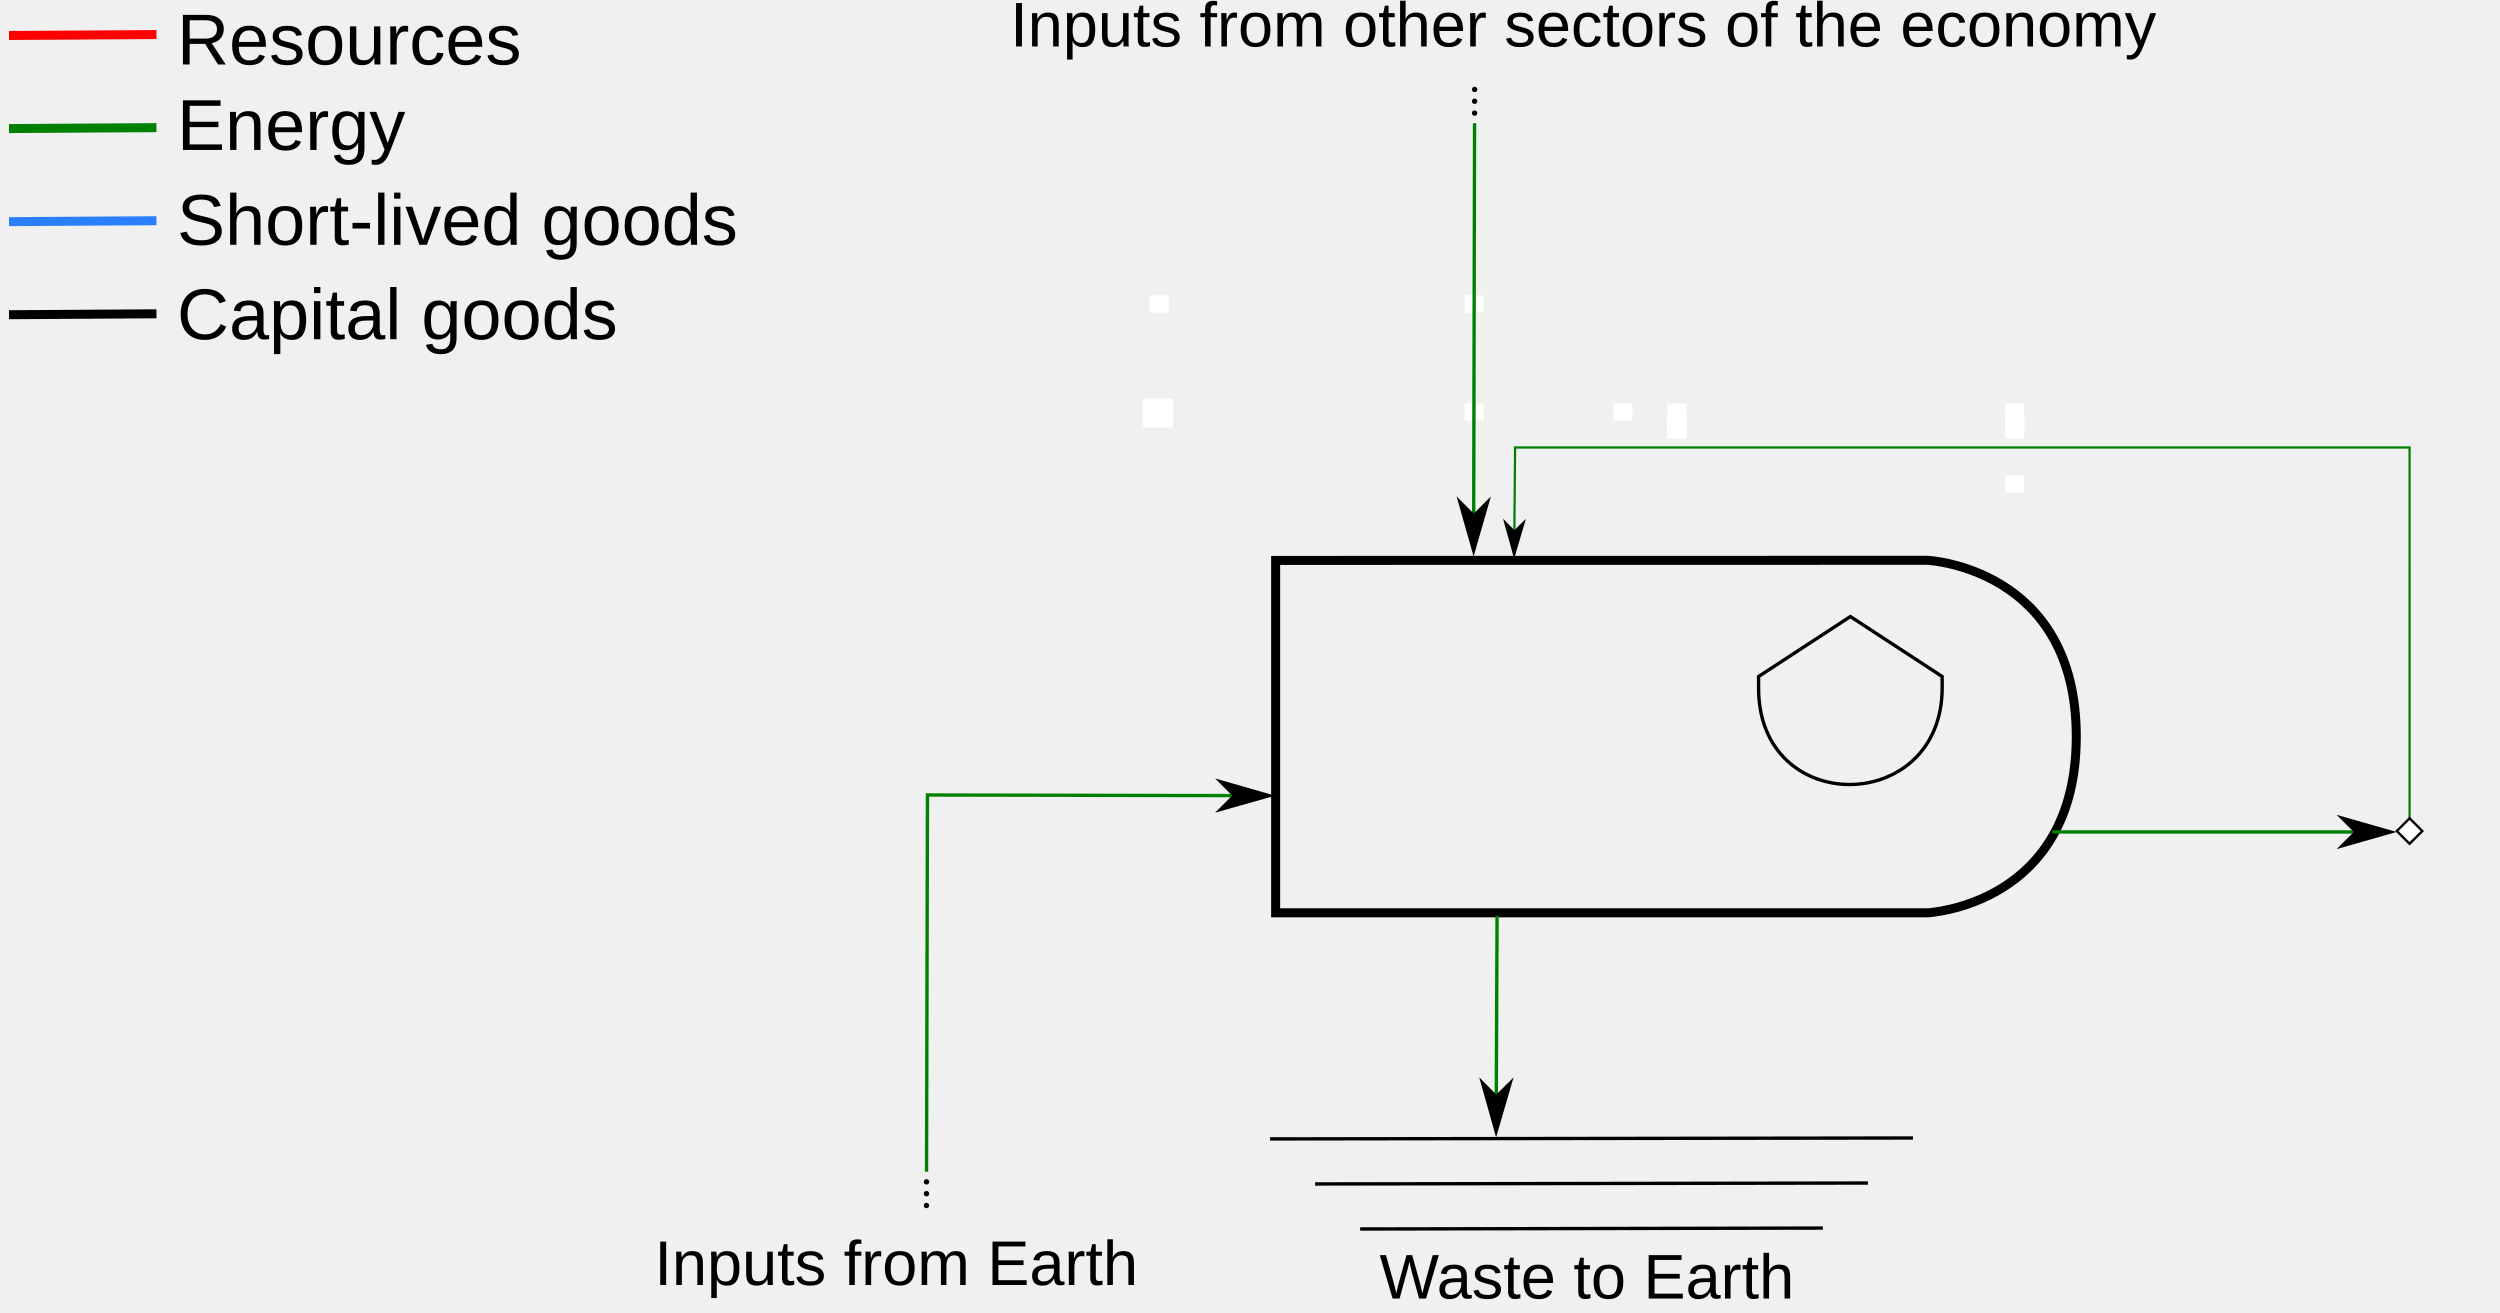
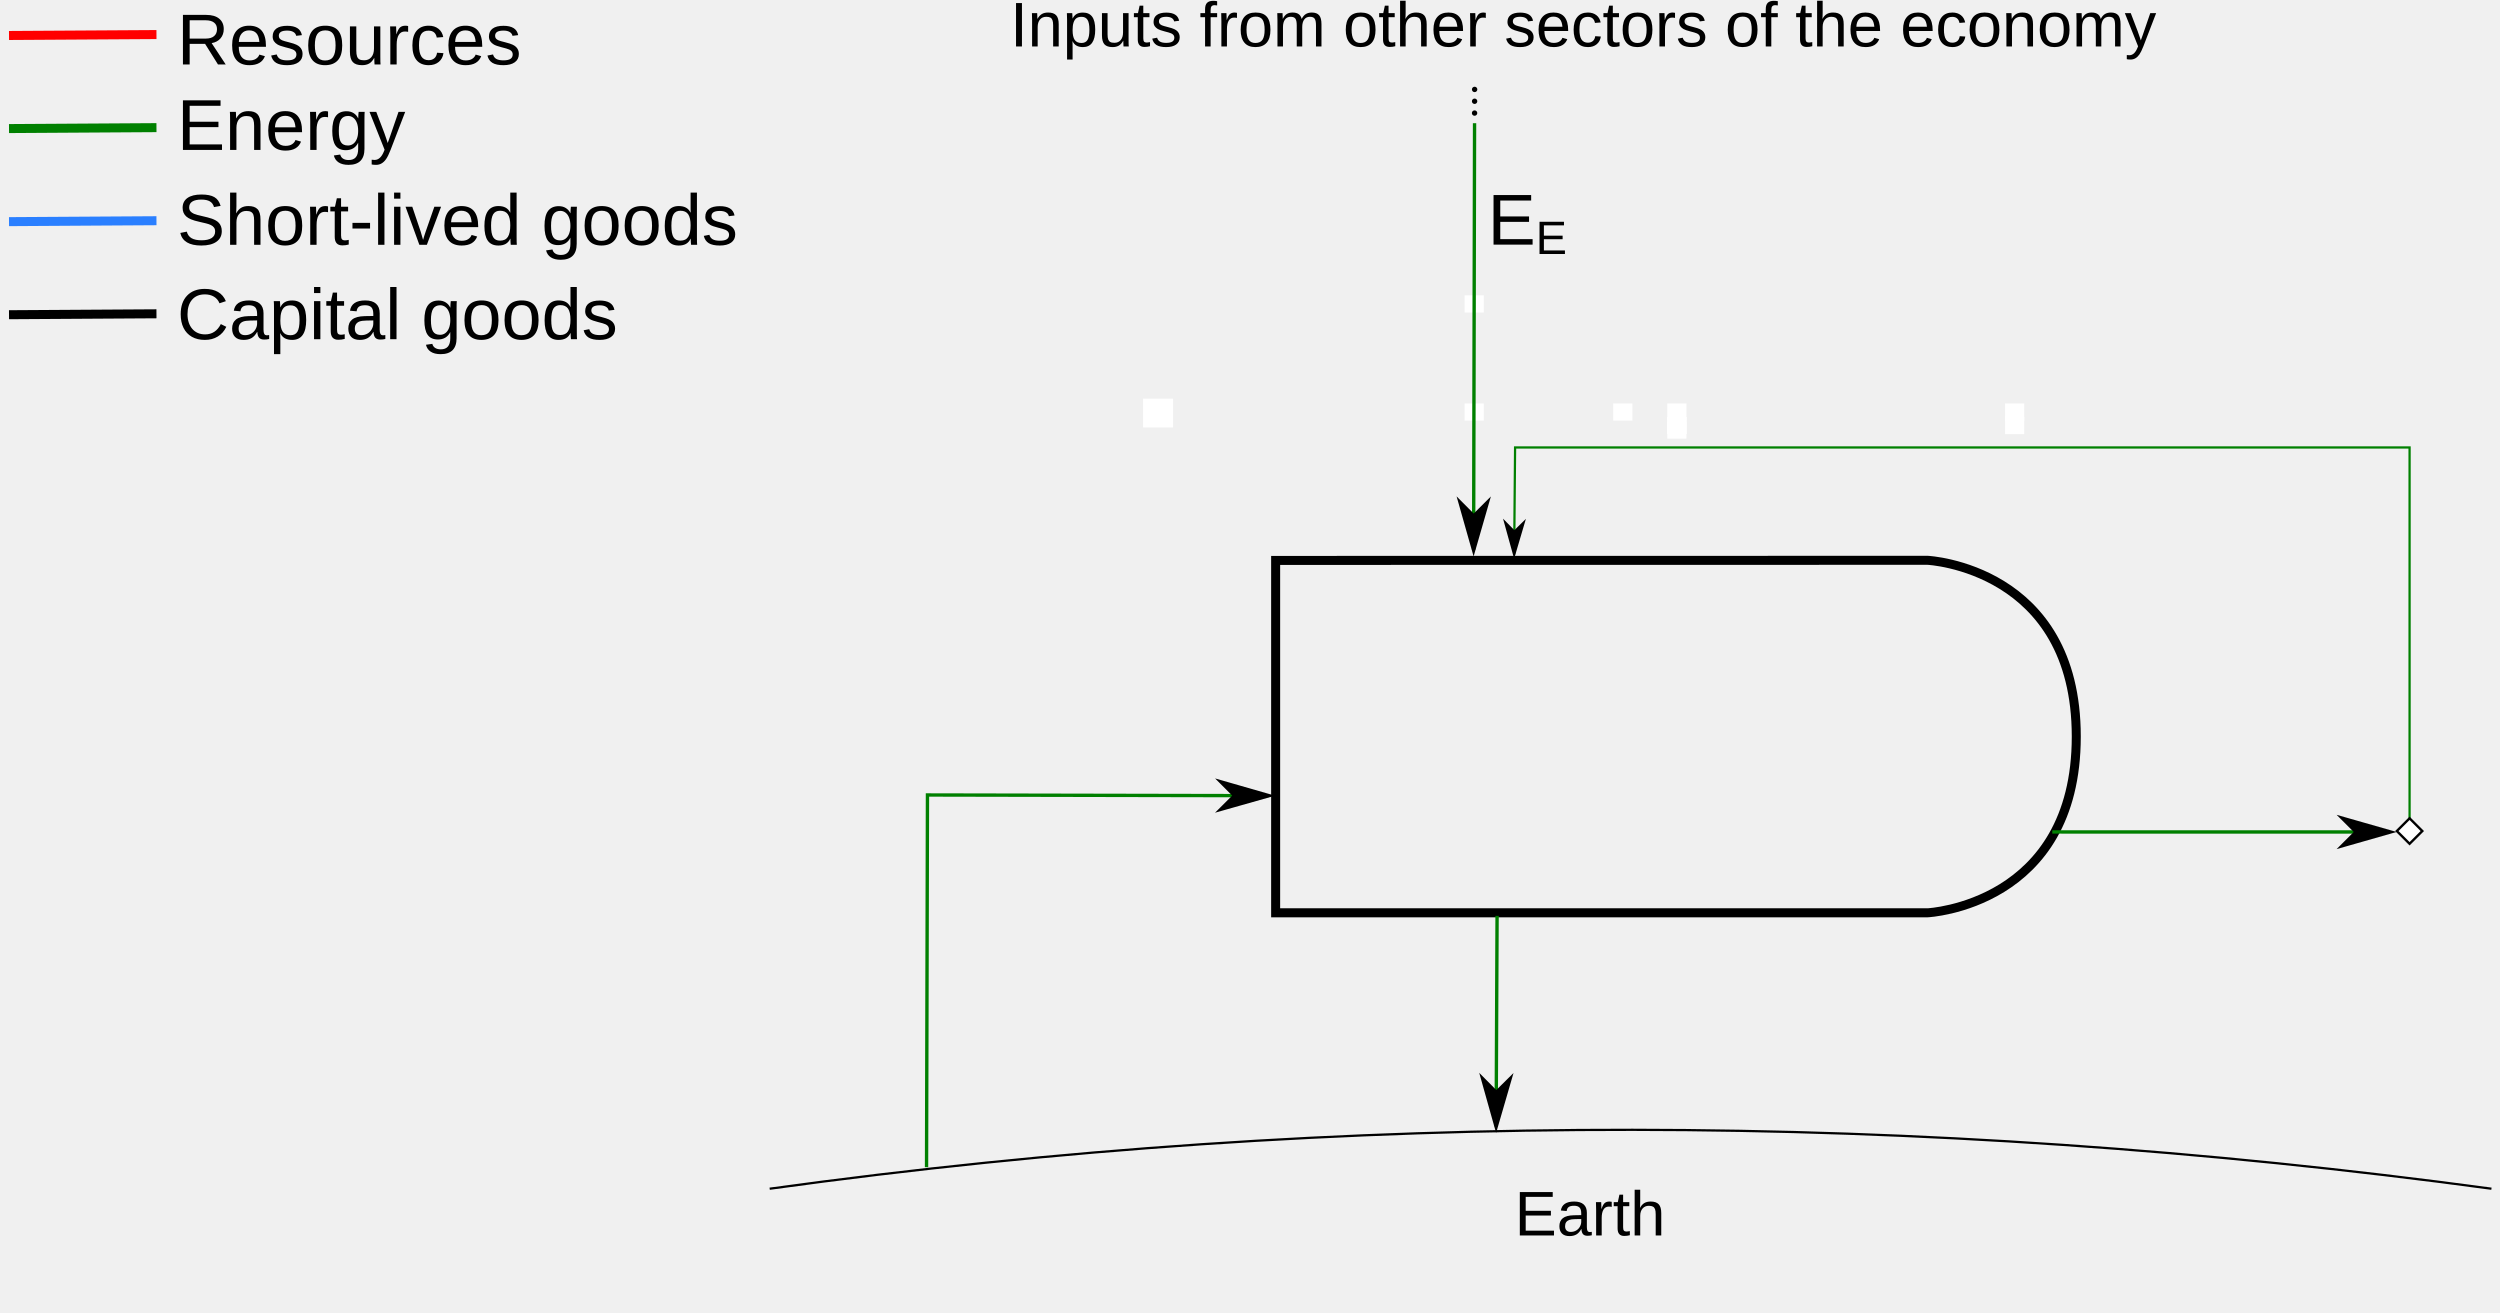
<svg xmlns="http://www.w3.org/2000/svg" width="1110.177" height="582.942" id="svg2" version="1.1">
  <defs id="defs4">
    <marker orient="auto" refY="0" refX="0" id="Arrow2Mend" style="overflow:visible">
      <path id="path3888" style="font-size:12px;fill-rule:evenodd;stroke-width:0.625;stroke-linejoin:round" d="M 8.719,4.034 -2.207,0.016 8.719,-4.002 c -1.745,2.372 -1.735,5.617 -6e-7,8.035 z" transform="scale(-0.6,-0.6)" />
    </marker>
    <marker orient="auto" refY="0" refX="0" id="EmptyDiamondL" style="overflow:visible">
      <path id="path3968" d="M 0,-7.071 -7.071,0 0,7.071 7.071,0 0,-7.071 z" style="fill:#ffffff;fill-rule:evenodd;stroke:#000000;stroke-width:1pt;marker-start:none" transform="scale(0.8,0.8)" />
    </marker>
    <marker style="overflow:visible" id="InfiniteLineStart" refX="0" refY="0" orient="auto">
      <g id="g4034" transform="translate(-13,0)">
        <circle d="M 3.8,0 C 3.8,0.442 3.442,0.8 3,0.8 2.558,0.8 2.2,0.442 2.2,0 c 0,-0.442 0.358,-0.8 0.8,-0.8 0.442,0 0.8,0.358 0.8,0.8 z" id="circle4036" r="0.8" cy="0" cx="3" />
        <circle d="M 7.3,0 C 7.3,0.442 6.942,0.8 6.5,0.8 6.058,0.8 5.7,0.442 5.7,0 c 0,-0.442 0.358,-0.8 0.8,-0.8 0.442,0 0.8,0.358 0.8,0.8 z" id="circle4038" r="0.8" cy="0" cx="6.5" />
        <circle d="M 10.8,0 C 10.8,0.442 10.442,0.8 10,0.8 9.558,0.8 9.2,0.442 9.2,0 c 0,-0.442 0.358,-0.8 0.8,-0.8 0.442,0 0.8,0.358 0.8,0.8 z" id="circle4040" r="0.8" cy="0" cx="10" />
      </g>
    </marker>
    <marker orient="auto" refY="0" refX="0" id="Arrow1Lend" style="overflow:visible">
      <path id="path3792" d="M 0,0 5,-5 -12.5,0 5,5 0,0 z" style="fill-rule:evenodd;stroke:#000000;stroke-width:1pt;marker-start:none" transform="matrix(-0.8,0,0,-0.8,-10,0)" />
    </marker>
    <marker orient="auto" refY="0" refX="0" id="Arrow1Lstart-0" style="overflow:visible">
      <path id="path4143-5" d="M 0,0 5,-5 -12.5,0 5,5 0,0 z" style="fill-rule:evenodd;stroke:#000000;stroke-width:1pt;marker-start:none" transform="matrix(0.8,0,0,0.8,10,0)" />
    </marker>
    <marker orient="auto" refY="0" refX="0" id="Arrow1Lend-7" style="overflow:visible">
      <path id="path4132-0" d="M 0,0 5,-5 -12.5,0 5,5 0,0 z" style="fill-rule:evenodd;stroke:#000000;stroke-width:1pt;marker-start:none" transform="matrix(-0.8,0,0,-0.8,-10,0)" />
    </marker>
    <marker style="overflow:visible" id="InfiniteLineStart-0" refX="0" refY="0" orient="auto">
      <g id="g4065-5" transform="translate(-13,0)">
        <circle d="M 3.8,0 C 3.8,0.442 3.442,0.8 3,0.8 2.558,0.8 2.2,0.442 2.2,0 c 0,-0.442 0.358,-0.8 0.8,-0.8 0.442,0 0.8,0.358 0.8,0.8 z" id="circle4067-6" r="0.8" cy="0" cx="3" />
        <circle d="M 7.3,0 C 7.3,0.442 6.942,0.8 6.5,0.8 6.058,0.8 5.7,0.442 5.7,0 c 0,-0.442 0.358,-0.8 0.8,-0.8 0.442,0 0.8,0.358 0.8,0.8 z" id="circle4069-78" r="0.8" cy="0" cx="6.5" />
        <circle d="M 10.8,0 C 10.8,0.442 10.442,0.8 10,0.8 9.558,0.8 9.2,0.442 9.2,0 c 0,-0.442 0.358,-0.8 0.8,-0.8 0.442,0 0.8,0.358 0.8,0.8 z" id="circle4071-06" r="0.8" cy="0" cx="10" />
      </g>
    </marker>
    <marker orient="auto" refY="0" refX="0" id="EmptyDiamondL-1" style="overflow:visible">
      <path id="path4169" d="M 0,-7.071 -7.071,0 0,7.071 7.071,0 0,-7.071 z" style="fill:#ffffff;fill-rule:evenodd;stroke:#000000;stroke-width:1pt;marker-start:none" transform="scale(0.8,0.8)" />
    </marker>
    <marker orient="auto" refY="0" refX="0" id="Arrow1Lstart-7" style="overflow:visible">
      <path id="path4143-9" d="M 0,0 5,-5 -12.5,0 5,5 0,0 z" style="fill-rule:evenodd;stroke:#000000;stroke-width:1pt;marker-start:none" transform="matrix(0.8,0,0,0.8,10,0)" />
    </marker>
    <marker orient="auto" refY="0" refX="0" id="Arrow1Lend-0" style="overflow:visible">
      <path id="path4132-2" d="M 0,0 5,-5 -12.5,0 5,5 0,0 z" style="fill-rule:evenodd;stroke:#000000;stroke-width:1pt;marker-start:none" transform="matrix(-0.8,0,0,-0.8,-10,0)" />
    </marker>
    <marker style="overflow:visible" id="InfiniteLineStart-3" refX="0" refY="0" orient="auto">
      <g id="g4065-9" transform="translate(-13,0)">
        <circle d="M 3.8,0 C 3.8,0.442 3.442,0.8 3,0.8 2.558,0.8 2.2,0.442 2.2,0 c 0,-0.442 0.358,-0.8 0.8,-0.8 0.442,0 0.8,0.358 0.8,0.8 z" id="circle4067-9" r="0.8" cy="0" cx="3" />
        <circle d="M 7.3,0 C 7.3,0.442 6.942,0.8 6.5,0.8 6.058,0.8 5.7,0.442 5.7,0 c 0,-0.442 0.358,-0.8 0.8,-0.8 0.442,0 0.8,0.358 0.8,0.8 z" id="circle4069-7" r="0.8" cy="0" cx="6.5" />
        <circle d="M 10.8,0 C 10.8,0.442 10.442,0.8 10,0.8 9.558,0.8 9.2,0.442 9.2,0 c 0,-0.442 0.358,-0.8 0.8,-0.8 0.442,0 0.8,0.358 0.8,0.8 z" id="circle4071-0" r="0.8" cy="0" cx="10" />
      </g>
    </marker>
    <marker orient="auto" refY="0" refX="0" id="InfiniteLineStart-7" style="overflow:visible">
      <g transform="translate(-13,0)" id="g4065">
        <circle cx="3" cy="0" r="0.8" id="circle4067" d="M 3.8,0 C 3.8,0.442 3.442,0.8 3,0.8 2.558,0.8 2.2,0.442 2.2,0 c 0,-0.442 0.358,-0.8 0.8,-0.8 0.442,0 0.8,0.358 0.8,0.8 z" />
        <circle cx="6.5" cy="0" r="0.8" id="circle4069" d="M 7.3,0 C 7.3,0.442 6.942,0.8 6.5,0.8 6.058,0.8 5.7,0.442 5.7,0 c 0,-0.442 0.358,-0.8 0.8,-0.8 0.442,0 0.8,0.358 0.8,0.8 z" />
        <circle cx="10" cy="0" r="0.8" id="circle4071" d="M 10.8,0 C 10.8,0.442 10.442,0.8 10,0.8 9.558,0.8 9.2,0.442 9.2,0 c 0,-0.442 0.358,-0.8 0.8,-0.8 0.442,0 0.8,0.358 0.8,0.8 z" />
      </g>
    </marker>
    <marker style="overflow:visible" id="Arrow1Lend-2" refX="0" refY="0" orient="auto">
      <path transform="matrix(-0.8,0,0,-0.8,-10,0)" style="fill-rule:evenodd;stroke:#000000;stroke-width:1pt;marker-start:none" d="M 0,0 5,-5 -12.5,0 5,5 0,0 z" id="path4132" />
    </marker>
    <marker style="overflow:visible" id="Arrow1Lstart" refX="0" refY="0" orient="auto">
      <path transform="matrix(0.8,0,0,0.8,10,0)" style="fill-rule:evenodd;stroke:#000000;stroke-width:1pt;marker-start:none" d="M 0,0 5,-5 -12.5,0 5,5 0,0 z" id="path4143" />
    </marker>
  </defs>
  <g id="layer1" transform="translate(835.1399,-154.6341)">
    <text xml:space="preserve" style="font-size:32px;font-style:normal;font-variant:normal;font-weight:bold;font-stretch:expanded;text-align:start;line-height:125%;letter-spacing:0px;word-spacing:0px;text-anchor:start;fill:#000000;fill-opacity:1;stroke:none;font-family:Engravers MT;-inkscape-font-specification:Engravers MT Bold Expanded" x="292.258" y="107.663" id="text6668" transform="translate(-121.7803,643.7631)">
      <tspan id="tspan6670" x="292.258" y="107.663" />
    </text>
    <path id="path4734" d="m -831.14,170.394 65.479,-0.414" style="fill:none;stroke:#ff0000;stroke-width:4;stroke-linecap:butt;stroke-linejoin:miter;stroke-opacity:1;marker-start:none;marker-end:none" />
    <path style="fill:none;stroke:#000000;stroke-width:4;stroke-linecap:butt;stroke-linejoin:miter;stroke-opacity:1;marker-start:none;marker-end:none" d="m -831.14,294.394 65.479,-0.414" id="path4736" />
    <path style="fill:none;stroke:#008000;stroke-width:4;stroke-linecap:butt;stroke-linejoin:miter;stroke-opacity:1;marker-start:none;marker-end:none" d="m -831.14,211.728 65.479,-0.414" id="path4738" />
    <path id="path4740" d="m -831.14,253.061 65.479,-0.414" style="fill:none;stroke:#2a7fff;stroke-width:4;stroke-linecap:butt;stroke-linejoin:miter;stroke-opacity:1;marker-start:none;marker-end:none" />
    <text xml:space="preserve" style="font-size:32px;font-style:normal;font-variant:normal;font-weight:normal;font-stretch:normal;text-align:start;line-height:125%;letter-spacing:0px;word-spacing:0px;text-anchor:start;fill:#000000;fill-opacity:1;stroke:none;font-family:Arial;-inkscape-font-specification:Arial" x="-756.526" y="183.267" id="text5894">
      <tspan id="tspan5896" x="-756.526" y="183.267">Resources</tspan>
    </text>
    <text id="text5898" y="221.202" x="-756.526" style="font-size:32px;font-style:normal;font-variant:normal;font-weight:normal;font-stretch:normal;text-align:start;line-height:125%;letter-spacing:0px;word-spacing:0px;text-anchor:start;fill:#000000;fill-opacity:1;stroke:none;font-family:Arial;-inkscape-font-specification:Arial" xml:space="preserve">
      <tspan y="221.202" x="-756.526" id="tspan5900">Energy</tspan>
    </text>
    <text xml:space="preserve" style="font-size:32px;font-style:normal;font-variant:normal;font-weight:normal;font-stretch:normal;text-align:start;line-height:125%;letter-spacing:0px;word-spacing:0px;text-anchor:start;fill:#000000;fill-opacity:1;stroke:none;font-family:Arial;-inkscape-font-specification:Arial" x="-756.526" y="263.357" id="text5902">
      <tspan id="tspan5904" x="-756.526" y="263.357">Short-lived goods</tspan>
    </text>
    <text id="text5906" y="305.267" x="-756.526" style="font-size:32px;font-style:normal;font-variant:normal;font-weight:normal;font-stretch:normal;text-align:start;line-height:125%;letter-spacing:0px;word-spacing:0px;text-anchor:start;fill:#000000;fill-opacity:1;stroke:none;font-family:Arial;-inkscape-font-specification:Arial" xml:space="preserve">
      <tspan y="305.267" x="-756.526" id="tspan5908">Capital goods</tspan>
    </text>
    <path id="path6782" d="m -268.666,403.498 0,156.485 289.541,0 c 0,0 66,-3.206 66,-78.265 0,-75.059 -66,-78.265 -66,-78.265 z" style="fill:none;stroke:#000000;stroke-width:4;stroke-linecap:butt;stroke-linejoin:miter;stroke-opacity:1" />
-     <path style="fill:none;stroke:#000000;stroke-width:1.5;stroke-linecap:butt;stroke-linejoin:miter;stroke-opacity:1" d="m 27.306,455.046 -40.754,-26.62 -40.754,26.62 0,4.778 c -0.431,58.107 81.709,57.06 81.531,0 z" id="path6784" />
-     <path id="path6786" d="m -423.691,674.966 0.409,-167.304 151.459,0.31" style="fill:none;stroke:#008000;stroke-width:1.5;stroke-linecap:butt;stroke-linejoin:miter;stroke-opacity:1;marker-start:url(#InfiniteLineStart-7);marker-end:url(#Arrow1Lend)" />
-     <path style="fill:none;stroke:#008000;stroke-width:1.5;stroke-linecap:butt;stroke-linejoin:miter;stroke-opacity:1;marker-start:none;marker-end:url(#Arrow1Lend)" d="m -170.335,561.347 -0.414,95.479" id="path6816" />
+     <path id="path6786" d="m -423.691,672.966 0.409,-165.304 151.459,0.31" style="fill:none;stroke:#008000;stroke-width:1.5;stroke-linecap:butt;stroke-linejoin:miter;stroke-opacity:1;marker-start:none;marker-end:url(#Arrow1Lend)" />
+     <path style="fill:none;stroke:#008000;stroke-width:1.5;stroke-linecap:butt;stroke-linejoin:miter;stroke-opacity:1;marker-start:none;marker-end:url(#Arrow1Lend)" d="m -170.335,561.347 -0.414,93.479" id="path6816" />
    <path id="path6824" d="m 76.221,524.076 150,0.009" style="fill:none;stroke:#008000;stroke-width:1.5;stroke-linecap:butt;stroke-linejoin:miter;stroke-opacity:1;marker-end:url(#Arrow1Lend)" />
    <path id="path6826" d="m 234.88,523.677 0.005,-170.33 -397.219,0 -0.414,47.479" style="fill:none;stroke:#008000;stroke-width:1px;stroke-linecap:butt;stroke-linejoin:miter;stroke-opacity:1;marker-start:url(#EmptyDiamondL);marker-end:url(#Arrow1Lend)" />
-     <rect y="365.793" x="55.239" height="7.626" width="8.523" id="rect6828" style="fill:#ffffff;fill-opacity:1;stroke:none" />
    <rect style="fill:#ffffff;fill-opacity:1;stroke:none" id="rect6832" width="8.523" height="7.626" x="55.239" y="339.793" />
-     <rect y="341.793" x="55.239" height="7.626" width="8.523" id="rect6834" style="fill:#ffffff;fill-opacity:1;stroke:none" />
    <rect y="339.793" x="-94.761" height="7.626" width="8.523" id="rect6836" style="fill:#ffffff;fill-opacity:1;stroke:none" />
    <rect style="fill:#ffffff;fill-opacity:1;stroke:none" id="rect6838" width="8.523" height="7.626" x="-94.761" y="341.793" />
    <rect style="fill:#ffffff;fill-opacity:1;stroke:none" id="rect6852" width="13.338" height="12.782" x="-327.548" y="331.666" />
    <rect y="333.793" x="55.239" height="7.626" width="8.523" id="rect6854" style="fill:#ffffff;fill-opacity:1;stroke:none" />
    <rect y="339.793" x="-94.761" height="7.626" width="8.523" id="rect6862" style="fill:#ffffff;fill-opacity:1;stroke:none" />
    <rect style="fill:#ffffff;fill-opacity:1;stroke:none" id="rect6866" width="8.523" height="7.626" x="-94.761" y="333.793" />
    <rect y="333.793" x="-184.761" height="7.626" width="8.523" id="rect4707" style="fill:#ffffff;fill-opacity:1;stroke:none" />
    <rect y="333.793" x="-118.761" height="7.626" width="8.523" id="rect4711" style="fill:#ffffff;fill-opacity:1;stroke:none" />
    <rect style="fill:#ffffff;fill-opacity:1;stroke:none" id="rect4709" width="8.523" height="7.626" x="-184.761" y="285.793" />
    <path id="path4705" d="m -180.334,209.347 -0.414,189.479" style="fill:none;stroke:#008000;stroke-width:1.5;stroke-linecap:butt;stroke-linejoin:miter;stroke-opacity:1;marker-start:url(#InfiniteLineStart-7);marker-end:url(#Arrow1Lend)" />
-     <rect y="285.793" x="-324.761" height="7.626" width="8.523" id="rect4717" style="fill:#ffffff;fill-opacity:1;stroke:none" />
-     <path id="path4951" d="m -271.14,660.394 285.479,-0.414" style="fill:none;stroke:#000000;stroke-width:1.5;stroke-linecap:butt;stroke-linejoin:miter;stroke-opacity:1;marker-start:none;marker-end:none" />
-     <path style="fill:none;stroke:#000000;stroke-width:1.5;stroke-linecap:butt;stroke-linejoin:miter;stroke-opacity:1;marker-start:none;marker-end:none" d="m -251.14,680.394 245.479,-0.414" id="path4953" />
-     <path id="path4955" d="m -231.14,700.394 205.479,-0.414" style="fill:none;stroke:#000000;stroke-width:1.5;stroke-linecap:butt;stroke-linejoin:miter;stroke-opacity:1;marker-start:none;marker-end:none" />
-     <text xml:space="preserve" style="font-size:28px;font-style:normal;font-variant:normal;font-weight:normal;font-stretch:normal;text-align:start;line-height:125%;letter-spacing:0px;word-spacing:0px;text-anchor:start;fill:#000000;fill-opacity:1;stroke:none;font-family:Arial;-inkscape-font-specification:Arial" x="-544.526" y="725.267" id="text4957">
-       <tspan id="tspan4959" x="-544.526" y="725.267">Inputs from Earth</tspan>
-     </text>
-     <text id="text4961" y="731.267" x="-222.526" style="font-size:28px;font-style:normal;font-variant:normal;font-weight:normal;font-stretch:normal;text-align:start;line-height:125%;letter-spacing:0px;word-spacing:0px;text-anchor:start;fill:#000000;fill-opacity:1;stroke:none;font-family:Arial;-inkscape-font-specification:Arial" xml:space="preserve">
-       <tspan y="731.267" x="-222.526" id="tspan4963">Waste to Earth</tspan>
+     <text id="text4961" y="703.267" x="-162.526" style="font-size:28px;font-style:normal;font-variant:normal;font-weight:normal;font-stretch:normal;text-align:start;line-height:125%;letter-spacing:0px;word-spacing:0px;text-anchor:start;fill:#000000;fill-opacity:1;stroke:none;font-family:Arial;-inkscape-font-specification:Arial" xml:space="preserve">
+       <tspan y="703.267" x="-162.526" id="tspan4963">Earth</tspan>
    </text>
    <text id="text4965" y="175.267" x="-386.526" style="font-size:28px;font-style:normal;font-variant:normal;font-weight:normal;font-stretch:normal;text-align:start;line-height:125%;letter-spacing:0px;word-spacing:0px;text-anchor:start;fill:#000000;fill-opacity:1;stroke:none;font-family:Arial;-inkscape-font-specification:Arial" xml:space="preserve">
      <tspan y="175.267" x="-386.526" id="tspan4967">Inputs from other sectors of the economy</tspan>
    </text>
+     <path style="fill:none;stroke:#000000;stroke-width:1px;stroke-linecap:butt;stroke-linejoin:miter;stroke-opacity:1" d="m 341.788,527.876 c 256.212,-35.344 510.705,-34.403 764.592,0" id="path3079" transform="translate(-835.1399,154.6341)" />
+     <text xml:space="preserve" style="font-size:32px;font-style:normal;font-variant:normal;font-weight:normal;font-stretch:normal;text-align:start;line-height:125%;letter-spacing:0px;word-spacing:0px;text-anchor:start;fill:#000000;fill-opacity:1;stroke:none;font-family:Arial;-inkscape-font-specification:Arial" x="-174.526" y="263.267" id="text3081">
+       <tspan id="tspan3083" x="-174.526" y="263.267">E<tspan id="tspan3085" style="font-size:65.001%;baseline-shift:sub">E</tspan>
+       </tspan>
+     </text>
  </g>
</svg>
